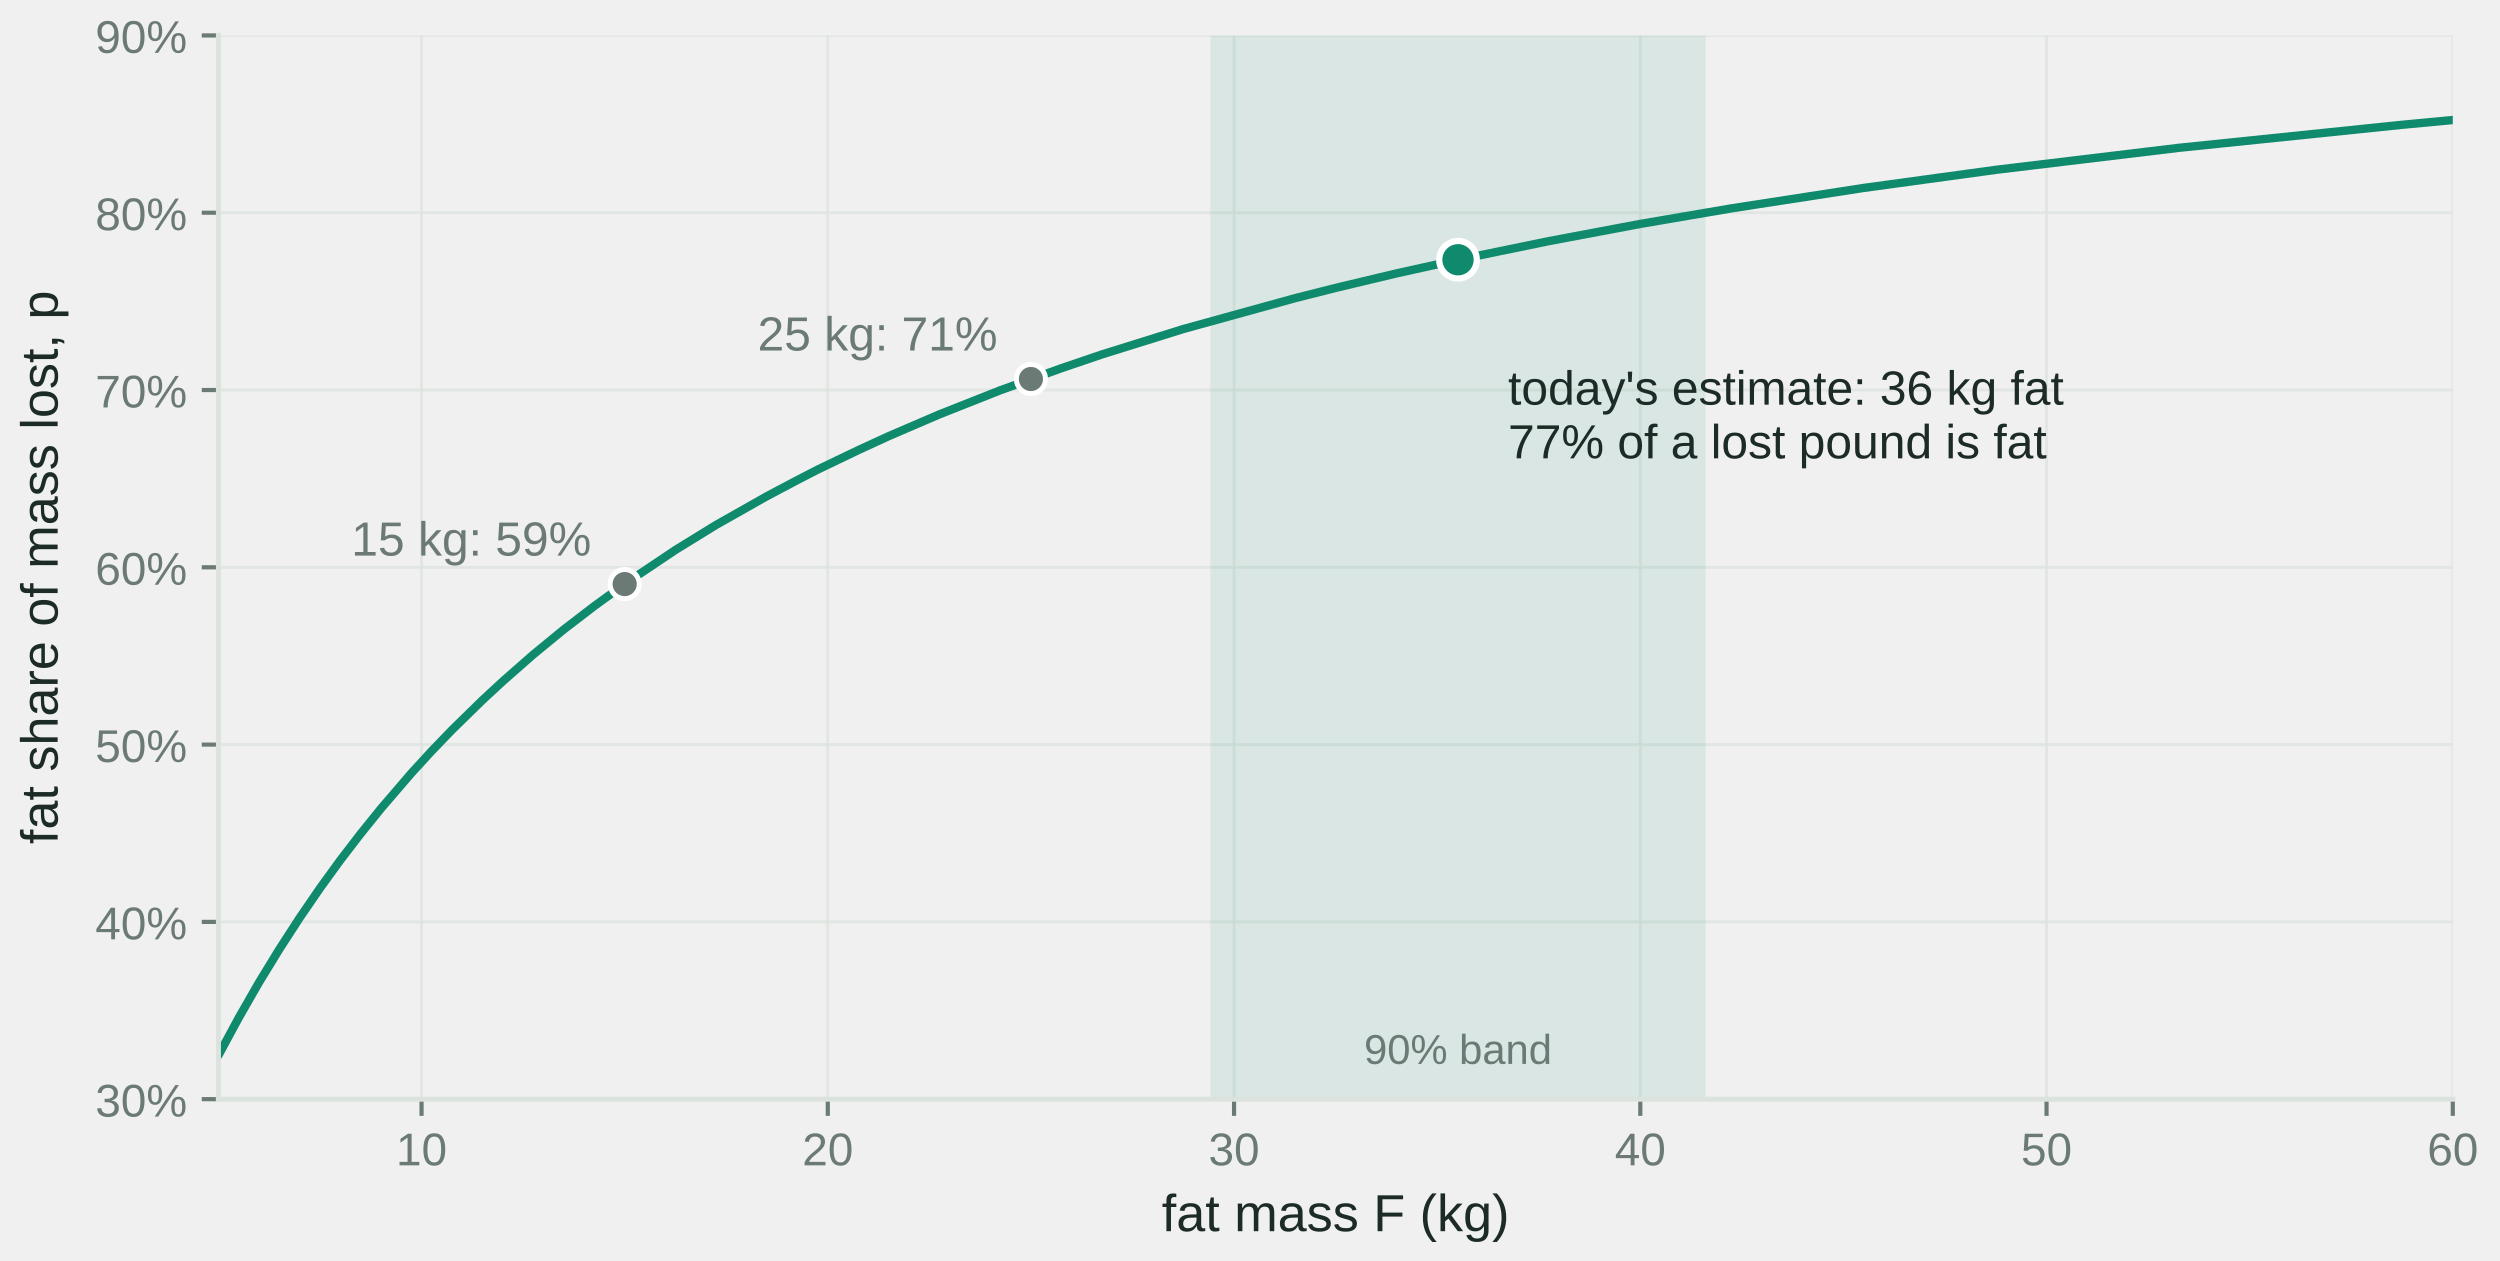
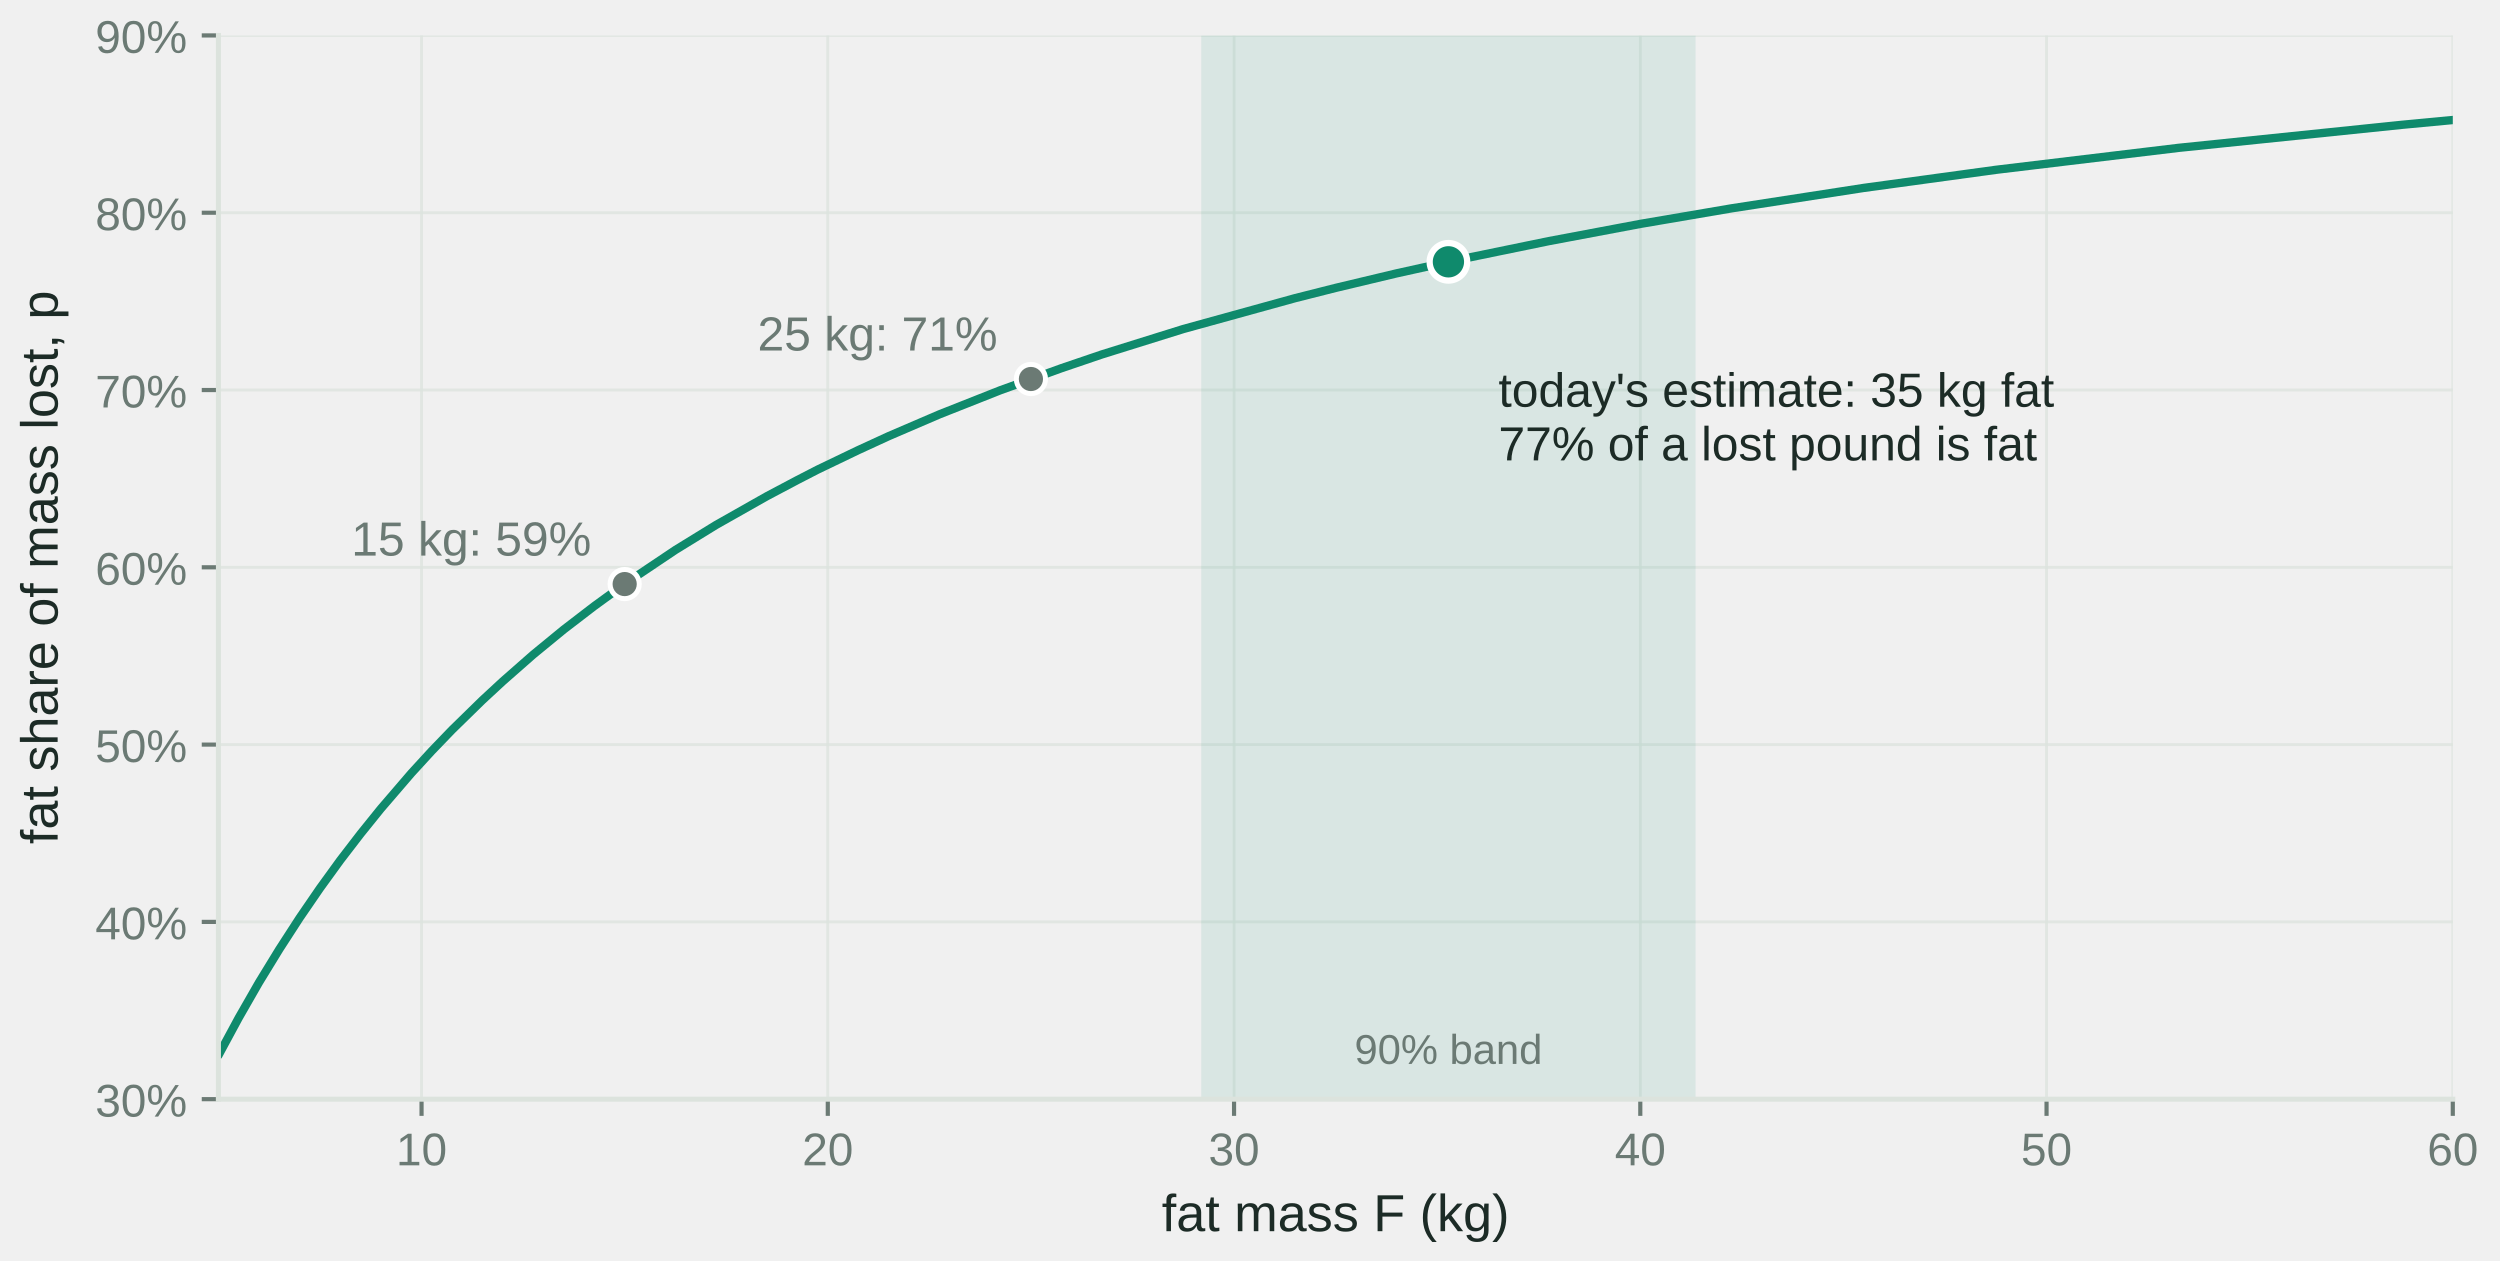
<svg xmlns="http://www.w3.org/2000/svg" xmlns:xlink="http://www.w3.org/1999/xlink" width="599.366pt" height="302.087pt" viewBox="0 0 599.366 302.087" version="1.1">
  <defs>
    <style type="text/css">*{stroke-linejoin: round; stroke-linecap: butt}</style>
  </defs>
  <g id="figure_1">
    <g id="patch_1">
      <path d="M -0 302.087  L 599.366 302.087  L 599.366 0  L -0 0  L -0 302.087  z " style="fill: none" />
    </g>
    <g id="axes_1">
      <g id="patch_2">
        <path d="M 52.367 263.523  L 588.047 263.523  L 588.047 8.499  L 52.367 8.499  L 52.367 263.523  z " style="fill: none" />
      </g>
      <g id="matplotlib.axis_1">
        <g id="xtick_1">
          <g id="line2d_1">
-             <path d="M 101.065 263.523  L 101.065 8.499  " clip-path="url(#p9ae2b62bd6)" style="fill: none; stroke: #dce3dd; stroke-opacity: 0.75; stroke-width: 0.7; stroke-linecap: round" />
+             <path d="M 101.065 263.523  L 101.065 8.499  " clip-path="url(#p524f07016e)" style="fill: none; stroke: #dce3dd; stroke-opacity: 0.75; stroke-width: 0.7; stroke-linecap: round" />
          </g>
          <g id="line2d_2">
            <defs>
-               <path id="m23883b12c9" d="M 0 0  L 0 4  " style="stroke: #6b7a74" />
+               <path id="mab136aca27" d="M 0 0  L 0 4  " style="stroke: #6b7a74" />
            </defs>
            <g>
-               <use xlink:href="#m23883b12c9" x="101.065" y="263.523" style="fill: #6b7a74; stroke: #6b7a74" />
+               <use xlink:href="#mab136aca27" x="101.065" y="263.523" style="fill: #6b7a74; stroke: #6b7a74" />
            </g>
          </g>
          <g id="text_1">
            <text style="font-size: 11px; font-family: 'Source Sans Pro', 'Source Sans 3', 'Helvetica Neue', 'Arial', 'DejaVu Sans', sans-serif; text-anchor: middle; fill: #6b7a74" x="101.065" y="279.381" transform="rotate(-0 101.0651 279.3814)">10</text>
          </g>
        </g>
        <g id="xtick_2">
          <g id="line2d_3">
-             <path d="M 198.461 263.523  L 198.461 8.499  " clip-path="url(#p9ae2b62bd6)" style="fill: none; stroke: #dce3dd; stroke-opacity: 0.75; stroke-width: 0.7; stroke-linecap: round" />
+             <path d="M 198.461 263.523  L 198.461 8.499  " clip-path="url(#p524f07016e)" style="fill: none; stroke: #dce3dd; stroke-opacity: 0.75; stroke-width: 0.7; stroke-linecap: round" />
          </g>
          <g id="line2d_4">
            <g>
-               <use xlink:href="#m23883b12c9" x="198.461" y="263.523" style="fill: #6b7a74; stroke: #6b7a74" />
+               <use xlink:href="#mab136aca27" x="198.461" y="263.523" style="fill: #6b7a74; stroke: #6b7a74" />
            </g>
          </g>
          <g id="text_2">
            <text style="font-size: 11px; font-family: 'Source Sans Pro', 'Source Sans 3', 'Helvetica Neue', 'Arial', 'DejaVu Sans', sans-serif; text-anchor: middle; fill: #6b7a74" x="198.461" y="279.381" transform="rotate(-0 198.4614 279.3814)">20</text>
          </g>
        </g>
        <g id="xtick_3">
          <g id="line2d_5">
-             <path d="M 295.858 263.523  L 295.858 8.499  " clip-path="url(#p9ae2b62bd6)" style="fill: none; stroke: #dce3dd; stroke-opacity: 0.75; stroke-width: 0.7; stroke-linecap: round" />
+             <path d="M 295.858 263.523  L 295.858 8.499  " clip-path="url(#p524f07016e)" style="fill: none; stroke: #dce3dd; stroke-opacity: 0.75; stroke-width: 0.7; stroke-linecap: round" />
          </g>
          <g id="line2d_6">
            <g>
-               <use xlink:href="#m23883b12c9" x="295.858" y="263.523" style="fill: #6b7a74; stroke: #6b7a74" />
+               <use xlink:href="#mab136aca27" x="295.858" y="263.523" style="fill: #6b7a74; stroke: #6b7a74" />
            </g>
          </g>
          <g id="text_3">
            <text style="font-size: 11px; font-family: 'Source Sans Pro', 'Source Sans 3', 'Helvetica Neue', 'Arial', 'DejaVu Sans', sans-serif; text-anchor: middle; fill: #6b7a74" x="295.858" y="279.381" transform="rotate(-0 295.8578 279.3814)">30</text>
          </g>
        </g>
        <g id="xtick_4">
          <g id="line2d_7">
-             <path d="M 393.254 263.523  L 393.254 8.499  " clip-path="url(#p9ae2b62bd6)" style="fill: none; stroke: #dce3dd; stroke-opacity: 0.75; stroke-width: 0.7; stroke-linecap: round" />
+             <path d="M 393.254 263.523  L 393.254 8.499  " clip-path="url(#p524f07016e)" style="fill: none; stroke: #dce3dd; stroke-opacity: 0.75; stroke-width: 0.7; stroke-linecap: round" />
          </g>
          <g id="line2d_8">
            <g>
-               <use xlink:href="#m23883b12c9" x="393.254" y="263.523" style="fill: #6b7a74; stroke: #6b7a74" />
+               <use xlink:href="#mab136aca27" x="393.254" y="263.523" style="fill: #6b7a74; stroke: #6b7a74" />
            </g>
          </g>
          <g id="text_4">
            <text style="font-size: 11px; font-family: 'Source Sans Pro', 'Source Sans 3', 'Helvetica Neue', 'Arial', 'DejaVu Sans', sans-serif; text-anchor: middle; fill: #6b7a74" x="393.254" y="279.381" transform="rotate(-0 393.2541 279.3814)">40</text>
          </g>
        </g>
        <g id="xtick_5">
          <g id="line2d_9">
-             <path d="M 490.651 263.523  L 490.651 8.499  " clip-path="url(#p9ae2b62bd6)" style="fill: none; stroke: #dce3dd; stroke-opacity: 0.75; stroke-width: 0.7; stroke-linecap: round" />
+             <path d="M 490.651 263.523  L 490.651 8.499  " clip-path="url(#p524f07016e)" style="fill: none; stroke: #dce3dd; stroke-opacity: 0.75; stroke-width: 0.7; stroke-linecap: round" />
          </g>
          <g id="line2d_10">
            <g>
-               <use xlink:href="#m23883b12c9" x="490.651" y="263.523" style="fill: #6b7a74; stroke: #6b7a74" />
+               <use xlink:href="#mab136aca27" x="490.651" y="263.523" style="fill: #6b7a74; stroke: #6b7a74" />
            </g>
          </g>
          <g id="text_5">
            <text style="font-size: 11px; font-family: 'Source Sans Pro', 'Source Sans 3', 'Helvetica Neue', 'Arial', 'DejaVu Sans', sans-serif; text-anchor: middle; fill: #6b7a74" x="490.651" y="279.381" transform="rotate(-0 490.6505 279.3814)">50</text>
          </g>
        </g>
        <g id="xtick_6">
          <g id="line2d_11">
-             <path d="M 588.047 263.523  L 588.047 8.499  " clip-path="url(#p9ae2b62bd6)" style="fill: none; stroke: #dce3dd; stroke-opacity: 0.75; stroke-width: 0.7; stroke-linecap: round" />
+             <path d="M 588.047 263.523  L 588.047 8.499  " clip-path="url(#p524f07016e)" style="fill: none; stroke: #dce3dd; stroke-opacity: 0.75; stroke-width: 0.7; stroke-linecap: round" />
          </g>
          <g id="line2d_12">
            <g>
-               <use xlink:href="#m23883b12c9" x="588.047" y="263.523" style="fill: #6b7a74; stroke: #6b7a74" />
+               <use xlink:href="#mab136aca27" x="588.047" y="263.523" style="fill: #6b7a74; stroke: #6b7a74" />
            </g>
          </g>
          <g id="text_6">
            <text style="font-size: 11px; font-family: 'Source Sans Pro', 'Source Sans 3', 'Helvetica Neue', 'Arial', 'DejaVu Sans', sans-serif; text-anchor: middle; fill: #6b7a74" x="588.047" y="279.381" transform="rotate(-0 588.0469 279.3814)">60</text>
          </g>
        </g>
        <g id="text_7">
          <text style="font-size: 12.5px; font-family: 'Source Sans Pro', 'Source Sans 3', 'Helvetica Neue', 'Arial', 'DejaVu Sans', sans-serif; text-anchor: middle; fill: #1c2b26" x="320.207" y="295.167" transform="rotate(-0 320.2069 295.1671)">fat mass F (kg)</text>
        </g>
      </g>
      <g id="matplotlib.axis_2">
        <g id="ytick_1">
          <g id="line2d_13">
-             <path d="M 52.367 263.523  L 588.047 263.523  " clip-path="url(#p9ae2b62bd6)" style="fill: none; stroke: #dce3dd; stroke-opacity: 0.75; stroke-width: 0.7; stroke-linecap: round" />
+             <path d="M 52.367 263.523  L 588.047 263.523  " clip-path="url(#p524f07016e)" style="fill: none; stroke: #dce3dd; stroke-opacity: 0.75; stroke-width: 0.7; stroke-linecap: round" />
          </g>
          <g id="line2d_14">
            <defs>
-               <path id="m4bafc7a455" d="M 0 0  L -4 0  " style="stroke: #6b7a74" />
+               <path id="mfa5f16406e" d="M 0 0  L -4 0  " style="stroke: #6b7a74" />
            </defs>
            <g>
-               <use xlink:href="#m4bafc7a455" x="52.367" y="263.523" style="fill: #6b7a74; stroke: #6b7a74" />
+               <use xlink:href="#mfa5f16406e" x="52.367" y="263.523" style="fill: #6b7a74; stroke: #6b7a74" />
            </g>
          </g>
          <g id="text_8">
            <text style="font-size: 11px; font-family: 'Source Sans Pro', 'Source Sans 3', 'Helvetica Neue', 'Arial', 'DejaVu Sans', sans-serif; text-anchor: end; fill: #6b7a74" x="44.867" y="267.702" transform="rotate(-0 44.86688 267.7023)">30%</text>
          </g>
        </g>
        <g id="ytick_2">
          <g id="line2d_15">
-             <path d="M 52.367 221.019  L 588.047 221.019  " clip-path="url(#p9ae2b62bd6)" style="fill: none; stroke: #dce3dd; stroke-opacity: 0.75; stroke-width: 0.7; stroke-linecap: round" />
+             <path d="M 52.367 221.019  L 588.047 221.019  " clip-path="url(#p524f07016e)" style="fill: none; stroke: #dce3dd; stroke-opacity: 0.75; stroke-width: 0.7; stroke-linecap: round" />
          </g>
          <g id="line2d_16">
            <g>
-               <use xlink:href="#m4bafc7a455" x="52.367" y="221.019" style="fill: #6b7a74; stroke: #6b7a74" />
+               <use xlink:href="#mfa5f16406e" x="52.367" y="221.019" style="fill: #6b7a74; stroke: #6b7a74" />
            </g>
          </g>
          <g id="text_9">
            <text style="font-size: 11px; font-family: 'Source Sans Pro', 'Source Sans 3', 'Helvetica Neue', 'Arial', 'DejaVu Sans', sans-serif; text-anchor: end; fill: #6b7a74" x="44.867" y="225.198" transform="rotate(-0 44.86688 225.1983)">40%</text>
          </g>
        </g>
        <g id="ytick_3">
          <g id="line2d_17">
-             <path d="M 52.367 178.515  L 588.047 178.515  " clip-path="url(#p9ae2b62bd6)" style="fill: none; stroke: #dce3dd; stroke-opacity: 0.75; stroke-width: 0.7; stroke-linecap: round" />
+             <path d="M 52.367 178.515  L 588.047 178.515  " clip-path="url(#p524f07016e)" style="fill: none; stroke: #dce3dd; stroke-opacity: 0.75; stroke-width: 0.7; stroke-linecap: round" />
          </g>
          <g id="line2d_18">
            <g>
-               <use xlink:href="#m4bafc7a455" x="52.367" y="178.515" style="fill: #6b7a74; stroke: #6b7a74" />
+               <use xlink:href="#mfa5f16406e" x="52.367" y="178.515" style="fill: #6b7a74; stroke: #6b7a74" />
            </g>
          </g>
          <g id="text_10">
            <text style="font-size: 11px; font-family: 'Source Sans Pro', 'Source Sans 3', 'Helvetica Neue', 'Arial', 'DejaVu Sans', sans-serif; text-anchor: end; fill: #6b7a74" x="44.867" y="182.694" transform="rotate(-0 44.86688 182.6943)">50%</text>
          </g>
        </g>
        <g id="ytick_4">
          <g id="line2d_19">
-             <path d="M 52.367 136.011  L 588.047 136.011  " clip-path="url(#p9ae2b62bd6)" style="fill: none; stroke: #dce3dd; stroke-opacity: 0.75; stroke-width: 0.7; stroke-linecap: round" />
+             <path d="M 52.367 136.011  L 588.047 136.011  " clip-path="url(#p524f07016e)" style="fill: none; stroke: #dce3dd; stroke-opacity: 0.75; stroke-width: 0.7; stroke-linecap: round" />
          </g>
          <g id="line2d_20">
            <g>
-               <use xlink:href="#m4bafc7a455" x="52.367" y="136.011" style="fill: #6b7a74; stroke: #6b7a74" />
+               <use xlink:href="#mfa5f16406e" x="52.367" y="136.011" style="fill: #6b7a74; stroke: #6b7a74" />
            </g>
          </g>
          <g id="text_11">
            <text style="font-size: 11px; font-family: 'Source Sans Pro', 'Source Sans 3', 'Helvetica Neue', 'Arial', 'DejaVu Sans', sans-serif; text-anchor: end; fill: #6b7a74" x="44.867" y="140.19" transform="rotate(-0 44.86688 140.1903)">60%</text>
          </g>
        </g>
        <g id="ytick_5">
          <g id="line2d_21">
-             <path d="M 52.367 93.507  L 588.047 93.507  " clip-path="url(#p9ae2b62bd6)" style="fill: none; stroke: #dce3dd; stroke-opacity: 0.75; stroke-width: 0.7; stroke-linecap: round" />
+             <path d="M 52.367 93.507  L 588.047 93.507  " clip-path="url(#p524f07016e)" style="fill: none; stroke: #dce3dd; stroke-opacity: 0.75; stroke-width: 0.7; stroke-linecap: round" />
          </g>
          <g id="line2d_22">
            <g>
-               <use xlink:href="#m4bafc7a455" x="52.367" y="93.507" style="fill: #6b7a74; stroke: #6b7a74" />
+               <use xlink:href="#mfa5f16406e" x="52.367" y="93.507" style="fill: #6b7a74; stroke: #6b7a74" />
            </g>
          </g>
          <g id="text_12">
            <text style="font-size: 11px; font-family: 'Source Sans Pro', 'Source Sans 3', 'Helvetica Neue', 'Arial', 'DejaVu Sans', sans-serif; text-anchor: end; fill: #6b7a74" x="44.867" y="97.686" transform="rotate(-0 44.86688 97.68628)">70%</text>
          </g>
        </g>
        <g id="ytick_6">
          <g id="line2d_23">
-             <path d="M 52.367 51.003  L 588.047 51.003  " clip-path="url(#p9ae2b62bd6)" style="fill: none; stroke: #dce3dd; stroke-opacity: 0.75; stroke-width: 0.7; stroke-linecap: round" />
+             <path d="M 52.367 51.003  L 588.047 51.003  " clip-path="url(#p524f07016e)" style="fill: none; stroke: #dce3dd; stroke-opacity: 0.75; stroke-width: 0.7; stroke-linecap: round" />
          </g>
          <g id="line2d_24">
            <g>
-               <use xlink:href="#m4bafc7a455" x="52.367" y="51.003" style="fill: #6b7a74; stroke: #6b7a74" />
+               <use xlink:href="#mfa5f16406e" x="52.367" y="51.003" style="fill: #6b7a74; stroke: #6b7a74" />
            </g>
          </g>
          <g id="text_13">
            <text style="font-size: 11px; font-family: 'Source Sans Pro', 'Source Sans 3', 'Helvetica Neue', 'Arial', 'DejaVu Sans', sans-serif; text-anchor: end; fill: #6b7a74" x="44.867" y="55.182" transform="rotate(-0 44.86688 55.18228)">80%</text>
          </g>
        </g>
        <g id="ytick_7">
          <g id="line2d_25">
-             <path d="M 52.367 8.499  L 588.047 8.499  " clip-path="url(#p9ae2b62bd6)" style="fill: none; stroke: #dce3dd; stroke-opacity: 0.75; stroke-width: 0.7; stroke-linecap: round" />
+             <path d="M 52.367 8.499  L 588.047 8.499  " clip-path="url(#p524f07016e)" style="fill: none; stroke: #dce3dd; stroke-opacity: 0.75; stroke-width: 0.7; stroke-linecap: round" />
          </g>
          <g id="line2d_26">
            <g>
-               <use xlink:href="#m4bafc7a455" x="52.367" y="8.499" style="fill: #6b7a74; stroke: #6b7a74" />
+               <use xlink:href="#mfa5f16406e" x="52.367" y="8.499" style="fill: #6b7a74; stroke: #6b7a74" />
            </g>
          </g>
          <g id="text_14">
            <text style="font-size: 11px; font-family: 'Source Sans Pro', 'Source Sans 3', 'Helvetica Neue', 'Arial', 'DejaVu Sans', sans-serif; text-anchor: end; fill: #6b7a74" x="44.867" y="12.678" transform="rotate(-0 44.86688 12.67828)">90%</text>
          </g>
        </g>
        <g id="text_15">
          <text style="font-size: 12.5px; font-family: 'Source Sans Pro', 'Source Sans 3', 'Helvetica Neue', 'Arial', 'DejaVu Sans', sans-serif; text-anchor: middle; fill: #1c2b26" x="13.818" y="136.011" transform="rotate(-90 13.81805 136.0111)">fat share of mass lost, p</text>
        </g>
      </g>
      <g id="patch_3">
-         <path d="M 290.192 263.523  L 408.913 263.523  L 408.913 8.499  L 290.192 8.499  z " clip-path="url(#p9ae2b62bd6)" style="fill: #0f8a6c; opacity: 0.1" />
+         <path d="M 287.99 263.523  L 406.518 263.523  L 406.518 8.499  L 287.99 8.499  z " clip-path="url(#p524f07016e)" style="fill: #0f8a6c; opacity: 0.1" />
      </g>
      <g id="line2d_27">
-         <path d="M 52.367 253.025  L 57.237 244.014  L 62.107 235.513  L 66.976 227.565  L 71.846 220.042  L 76.716 212.943  L 81.586 206.228  L 86.456 199.895  L 91.325 193.859  L 98.63 185.358  L 103.5 180.045  L 108.37 174.987  L 115.675 167.847  L 120.544 163.341  L 127.849 156.923  L 135.154 150.93  L 142.459 145.32  L 149.763 140.007  L 161.938 131.846  L 171.677 125.853  L 183.852 118.967  L 191.157 115.099  L 196.027 112.591  L 205.766 107.916  L 213.071 104.558  L 225.245 99.33  L 239.855 93.55  L 254.464 88.279  L 264.204 84.964  L 283.683 78.886  L 310.467 71.49  L 320.207 69.025  L 334.816 65.54  L 349.426 62.309  L 371.34 57.804  L 393.254 53.681  L 415.168 49.941  L 446.822 45.053  L 478.476 40.717  L 522.304 35.447  L 575.872 29.921  L 588.047 28.774  L 588.047 28.774  " clip-path="url(#p9ae2b62bd6)" style="fill: none; stroke: #0f8a6c; stroke-width: 2; stroke-linecap: round" />
+         <path d="M 52.367 253.025  L 57.237 244.014  L 62.107 235.513  L 66.976 227.565  L 71.846 220.042  L 76.716 212.943  L 81.586 206.228  L 86.456 199.895  L 91.325 193.859  L 98.63 185.358  L 103.5 180.045  L 108.37 174.987  L 115.675 167.847  L 120.544 163.341  L 127.849 156.923  L 135.154 150.93  L 142.459 145.32  L 149.763 140.007  L 161.938 131.846  L 171.677 125.853  L 183.852 118.967  L 191.157 115.099  L 196.027 112.591  L 205.766 107.916  L 213.071 104.558  L 225.245 99.33  L 239.855 93.55  L 254.464 88.279  L 264.204 84.964  L 283.683 78.886  L 310.467 71.49  L 320.207 69.025  L 334.816 65.54  L 349.426 62.309  L 371.34 57.804  L 393.254 53.681  L 415.168 49.941  L 446.822 45.053  L 478.476 40.717  L 522.304 35.447  L 575.872 29.921  L 588.047 28.774  L 588.047 28.774  " clip-path="url(#p524f07016e)" style="fill: none; stroke: #0f8a6c; stroke-width: 2; stroke-linecap: round" />
      </g>
      <g id="patch_4">
        <path d="M 52.367 263.523  L 52.367 8.499  " style="fill: none; stroke: #dce3dd; stroke-width: 1.2; stroke-linejoin: miter; stroke-linecap: square" />
      </g>
      <g id="patch_5">
        <path d="M 52.367 263.523  L 588.047 263.523  " style="fill: none; stroke: #dce3dd; stroke-width: 1.2; stroke-linejoin: miter; stroke-linecap: square" />
      </g>
      <g id="text_16">
-         <text style="font-size: 11.5px; font-family: 'Source Sans Pro', 'Source Sans 3', 'Helvetica Neue', 'Arial', 'DejaVu Sans', sans-serif; fill: #1c2b26" transform="translate(361.5524 97.01144)">today's estimate: 36 kg fat</text>
-         <text style="font-size: 11.5px; font-family: 'Source Sans Pro', 'Source Sans 3', 'Helvetica Neue', 'Arial', 'DejaVu Sans', sans-serif; fill: #1c2b26" transform="translate(361.5524 109.8889)">77% of a lost pound is fat</text>
+         <text style="font-size: 11.5px; font-family: 'Source Sans Pro', 'Source Sans 3', 'Helvetica Neue', 'Arial', 'DejaVu Sans', sans-serif; fill: #1c2b26" transform="translate(359.2538 97.50888)">today's estimate: 35 kg fat</text>
+         <text style="font-size: 11.5px; font-family: 'Source Sans Pro', 'Source Sans 3', 'Helvetica Neue', 'Arial', 'DejaVu Sans', sans-serif; fill: #1c2b26" transform="translate(359.2538 110.3864)">77% of a lost pound is fat</text>
      </g>
      <g id="text_17">
        <text style="font-size: 11.5px; font-family: 'Source Sans Pro', 'Source Sans 3', 'Helvetica Neue', 'Arial', 'DejaVu Sans', sans-serif; text-anchor: end; fill: #6b7a74" x="141.763" y="133.201" transform="rotate(-0 141.7632 133.2005)">15 kg: 59%</text>
      </g>
      <g id="text_18">
        <text style="font-size: 11.5px; font-family: 'Source Sans Pro', 'Source Sans 3', 'Helvetica Neue', 'Arial', 'DejaVu Sans', sans-serif; text-anchor: end; fill: #6b7a74" x="239.16" y="84.039" transform="rotate(-0 239.1596 84.03893)">25 kg: 71%</text>
      </g>
      <g id="text_19">
-         <text style="font-size: 10px; font-family: 'Source Sans Pro', 'Source Sans 3', 'Helvetica Neue', 'Arial', 'DejaVu Sans', sans-serif; text-anchor: middle; fill: #6b7a74" x="349.552" y="255.068" transform="rotate(-0 349.5524 255.0679)">90% band</text>
+         <text style="font-size: 10px; font-family: 'Source Sans Pro', 'Source Sans 3', 'Helvetica Neue', 'Arial', 'DejaVu Sans', sans-serif; text-anchor: middle; fill: #6b7a74" x="347.254" y="255.068" transform="rotate(-0 347.2538 255.0679)">90% band</text>
      </g>
      <g id="line2d_28">
        <defs>
-           <path id="mb05c46bbc9" d="M 0 4.5  C 1.193 4.5 2.338 4.026 3.182 3.182  C 4.026 2.338 4.5 1.193 4.5 0  C 4.5 -1.193 4.026 -2.338 3.182 -3.182  C 2.338 -4.026 1.193 -4.5 0 -4.5  C -1.193 -4.5 -2.338 -4.026 -3.182 -3.182  C -4.026 -2.338 -4.5 -1.193 -4.5 0  C -4.5 1.193 -4.026 2.338 -3.182 3.182  C -2.338 4.026 -1.193 4.5 0 4.5  z " style="stroke: #ffffff; stroke-width: 1.5" />
+           <path id="m6238df7373" d="M 0 4.5  C 1.193 4.5 2.338 4.026 3.182 3.182  C 4.026 2.338 4.5 1.193 4.5 0  C 4.5 -1.193 4.026 -2.338 3.182 -3.182  C 2.338 -4.026 1.193 -4.5 0 -4.5  C -1.193 -4.5 -2.338 -4.026 -3.182 -3.182  C -4.026 -2.338 -4.5 -1.193 -4.5 0  C -4.5 1.193 -4.026 2.338 -3.182 3.182  C -2.338 4.026 -1.193 4.5 0 4.5  z " style="stroke: #ffffff; stroke-width: 1.5" />
        </defs>
-         <g clip-path="url(#p9ae2b62bd6)">
-           <use xlink:href="#mb05c46bbc9" x="349.552" y="62.273" style="fill: #0f8a6c; stroke: #ffffff; stroke-width: 1.5" />
+         <g clip-path="url(#p524f07016e)">
+           <use xlink:href="#m6238df7373" x="347.254" y="62.771" style="fill: #0f8a6c; stroke: #ffffff; stroke-width: 1.5" />
        </g>
      </g>
      <g id="line2d_29">
        <defs>
-           <path id="mdefd839fee" d="M 0 3.5  C 0.928 3.5 1.819 3.131 2.475 2.475  C 3.131 1.819 3.5 0.928 3.5 0  C 3.5 -0.928 3.131 -1.819 2.475 -2.475  C 1.819 -3.131 0.928 -3.5 0 -3.5  C -0.928 -3.5 -1.819 -3.131 -2.475 -2.475  C -3.131 -1.819 -3.5 -0.928 -3.5 0  C -3.5 0.928 -3.131 1.819 -2.475 2.475  C -1.819 3.131 -0.928 3.5 0 3.5  z " style="stroke: #ffffff; stroke-width: 1.2" />
+           <path id="m82fb2e388c" d="M 0 3.5  C 0.928 3.5 1.819 3.131 2.475 2.475  C 3.131 1.819 3.5 0.928 3.5 0  C 3.5 -0.928 3.131 -1.819 2.475 -2.475  C 1.819 -3.131 0.928 -3.5 0 -3.5  C -0.928 -3.5 -1.819 -3.131 -2.475 -2.475  C -3.131 -1.819 -3.5 -0.928 -3.5 0  C -3.5 0.928 -3.131 1.819 -2.475 2.475  C -1.819 3.131 -0.928 3.5 0 3.5  z " style="stroke: #ffffff; stroke-width: 1.2" />
        </defs>
-         <g clip-path="url(#p9ae2b62bd6)">
-           <use xlink:href="#mdefd839fee" x="149.763" y="140.027" style="fill: #6b7a74; stroke: #ffffff; stroke-width: 1.2" />
+         <g clip-path="url(#p524f07016e)">
+           <use xlink:href="#m82fb2e388c" x="149.763" y="140.027" style="fill: #6b7a74; stroke: #ffffff; stroke-width: 1.2" />
        </g>
      </g>
      <g id="line2d_30">
-         <g clip-path="url(#p9ae2b62bd6)">
-           <use xlink:href="#mdefd839fee" x="247.16" y="90.866" style="fill: #6b7a74; stroke: #ffffff; stroke-width: 1.2" />
+         <g clip-path="url(#p524f07016e)">
+           <use xlink:href="#m82fb2e388c" x="247.16" y="90.866" style="fill: #6b7a74; stroke: #ffffff; stroke-width: 1.2" />
        </g>
      </g>
    </g>
  </g>
  <defs>
-     <clipPath id="p9ae2b62bd6">
+     <clipPath id="p524f07016e">
      <rect x="52.367" y="8.499" width="535.68" height="255.024" />
    </clipPath>
  </defs>
</svg>
